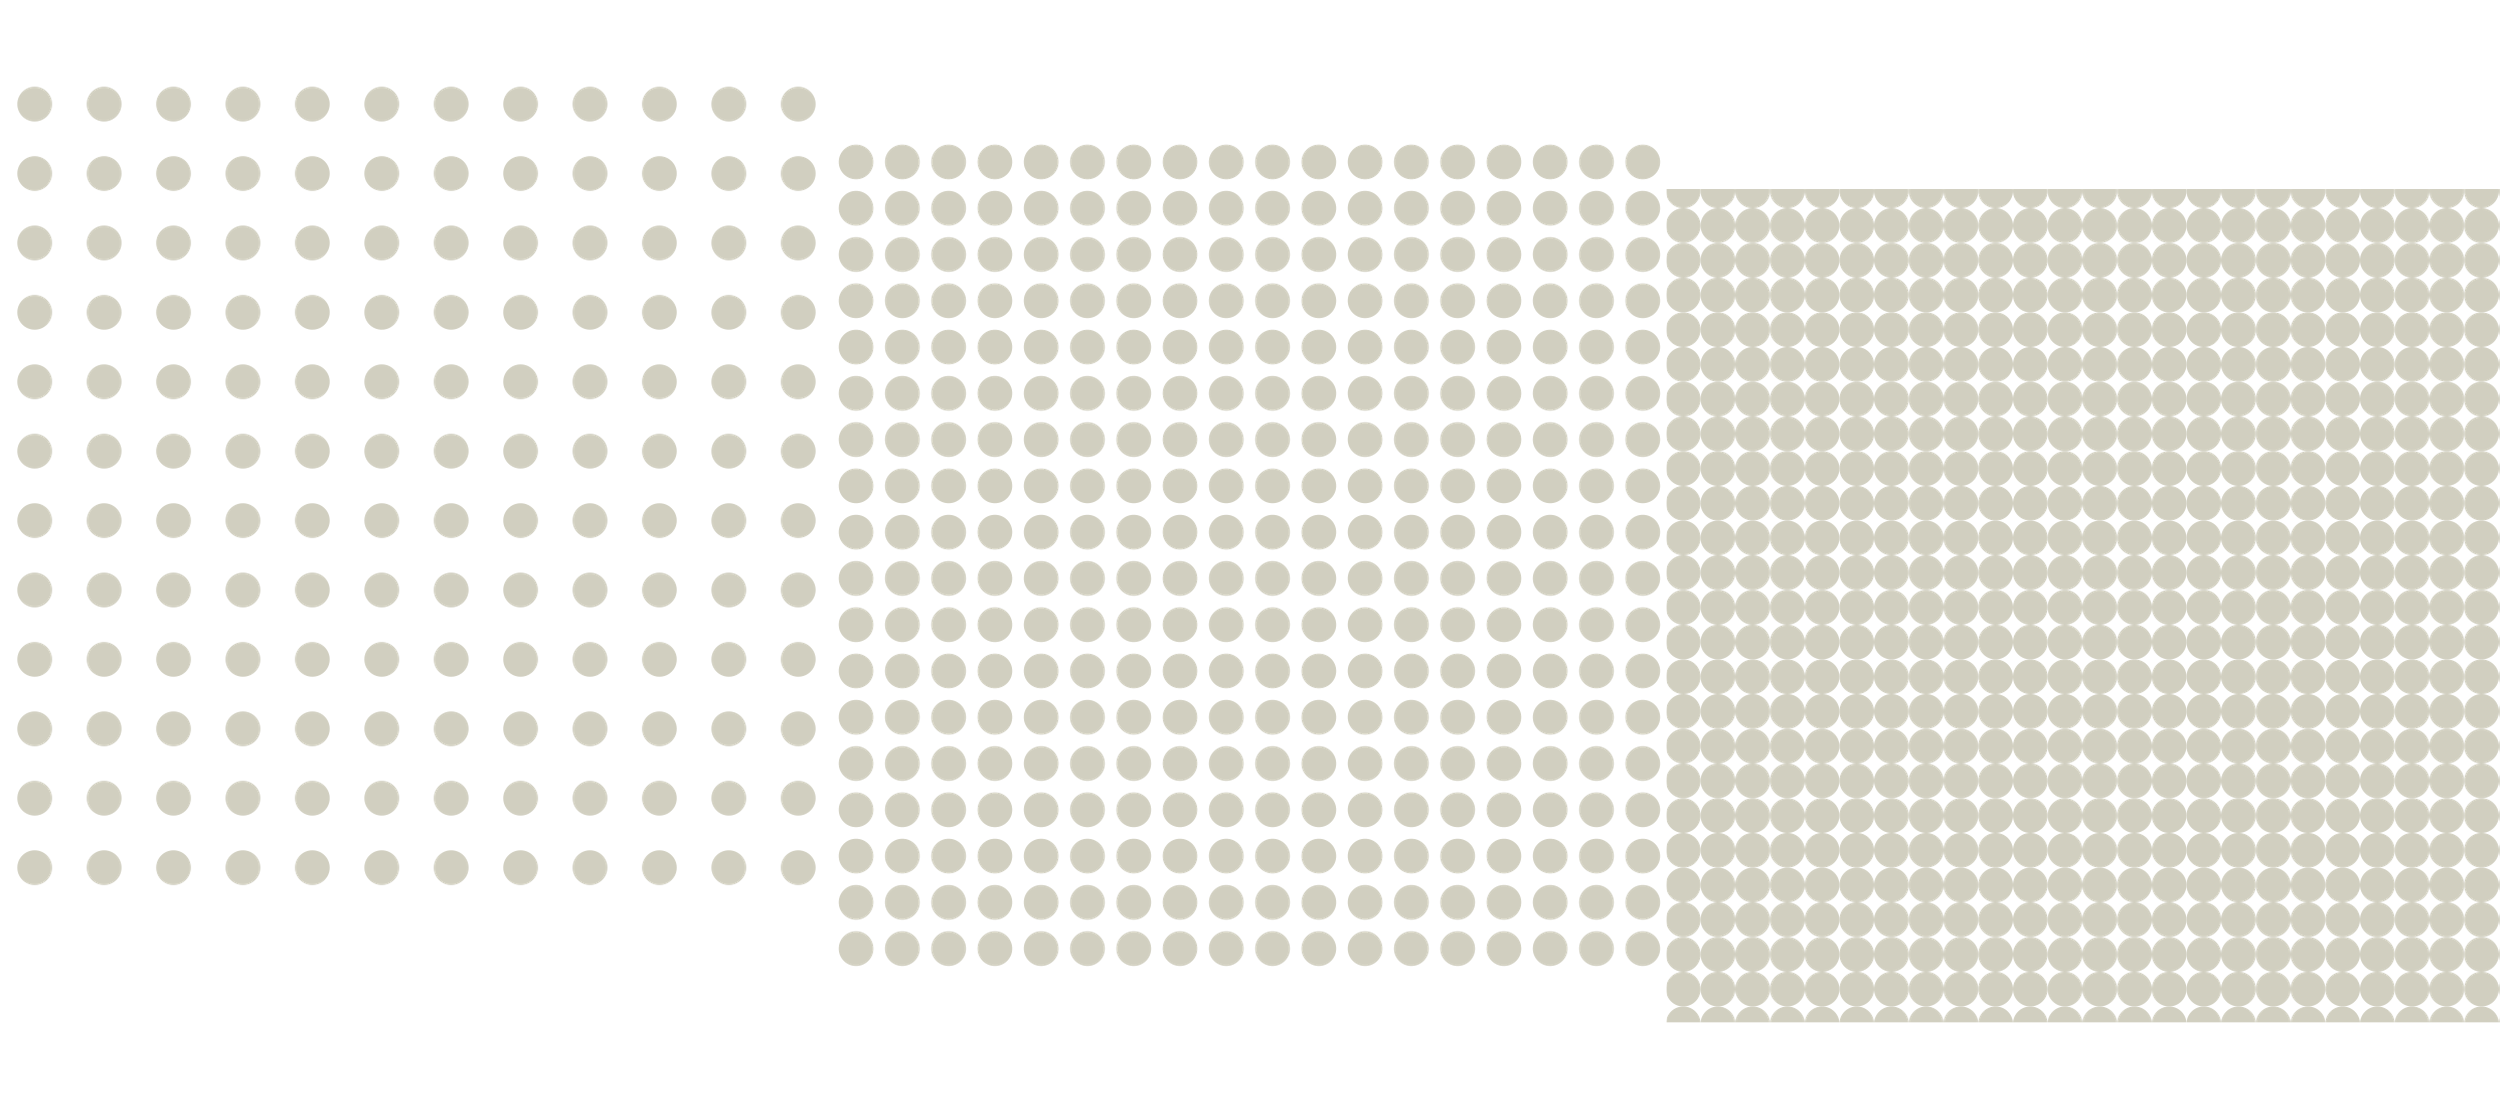
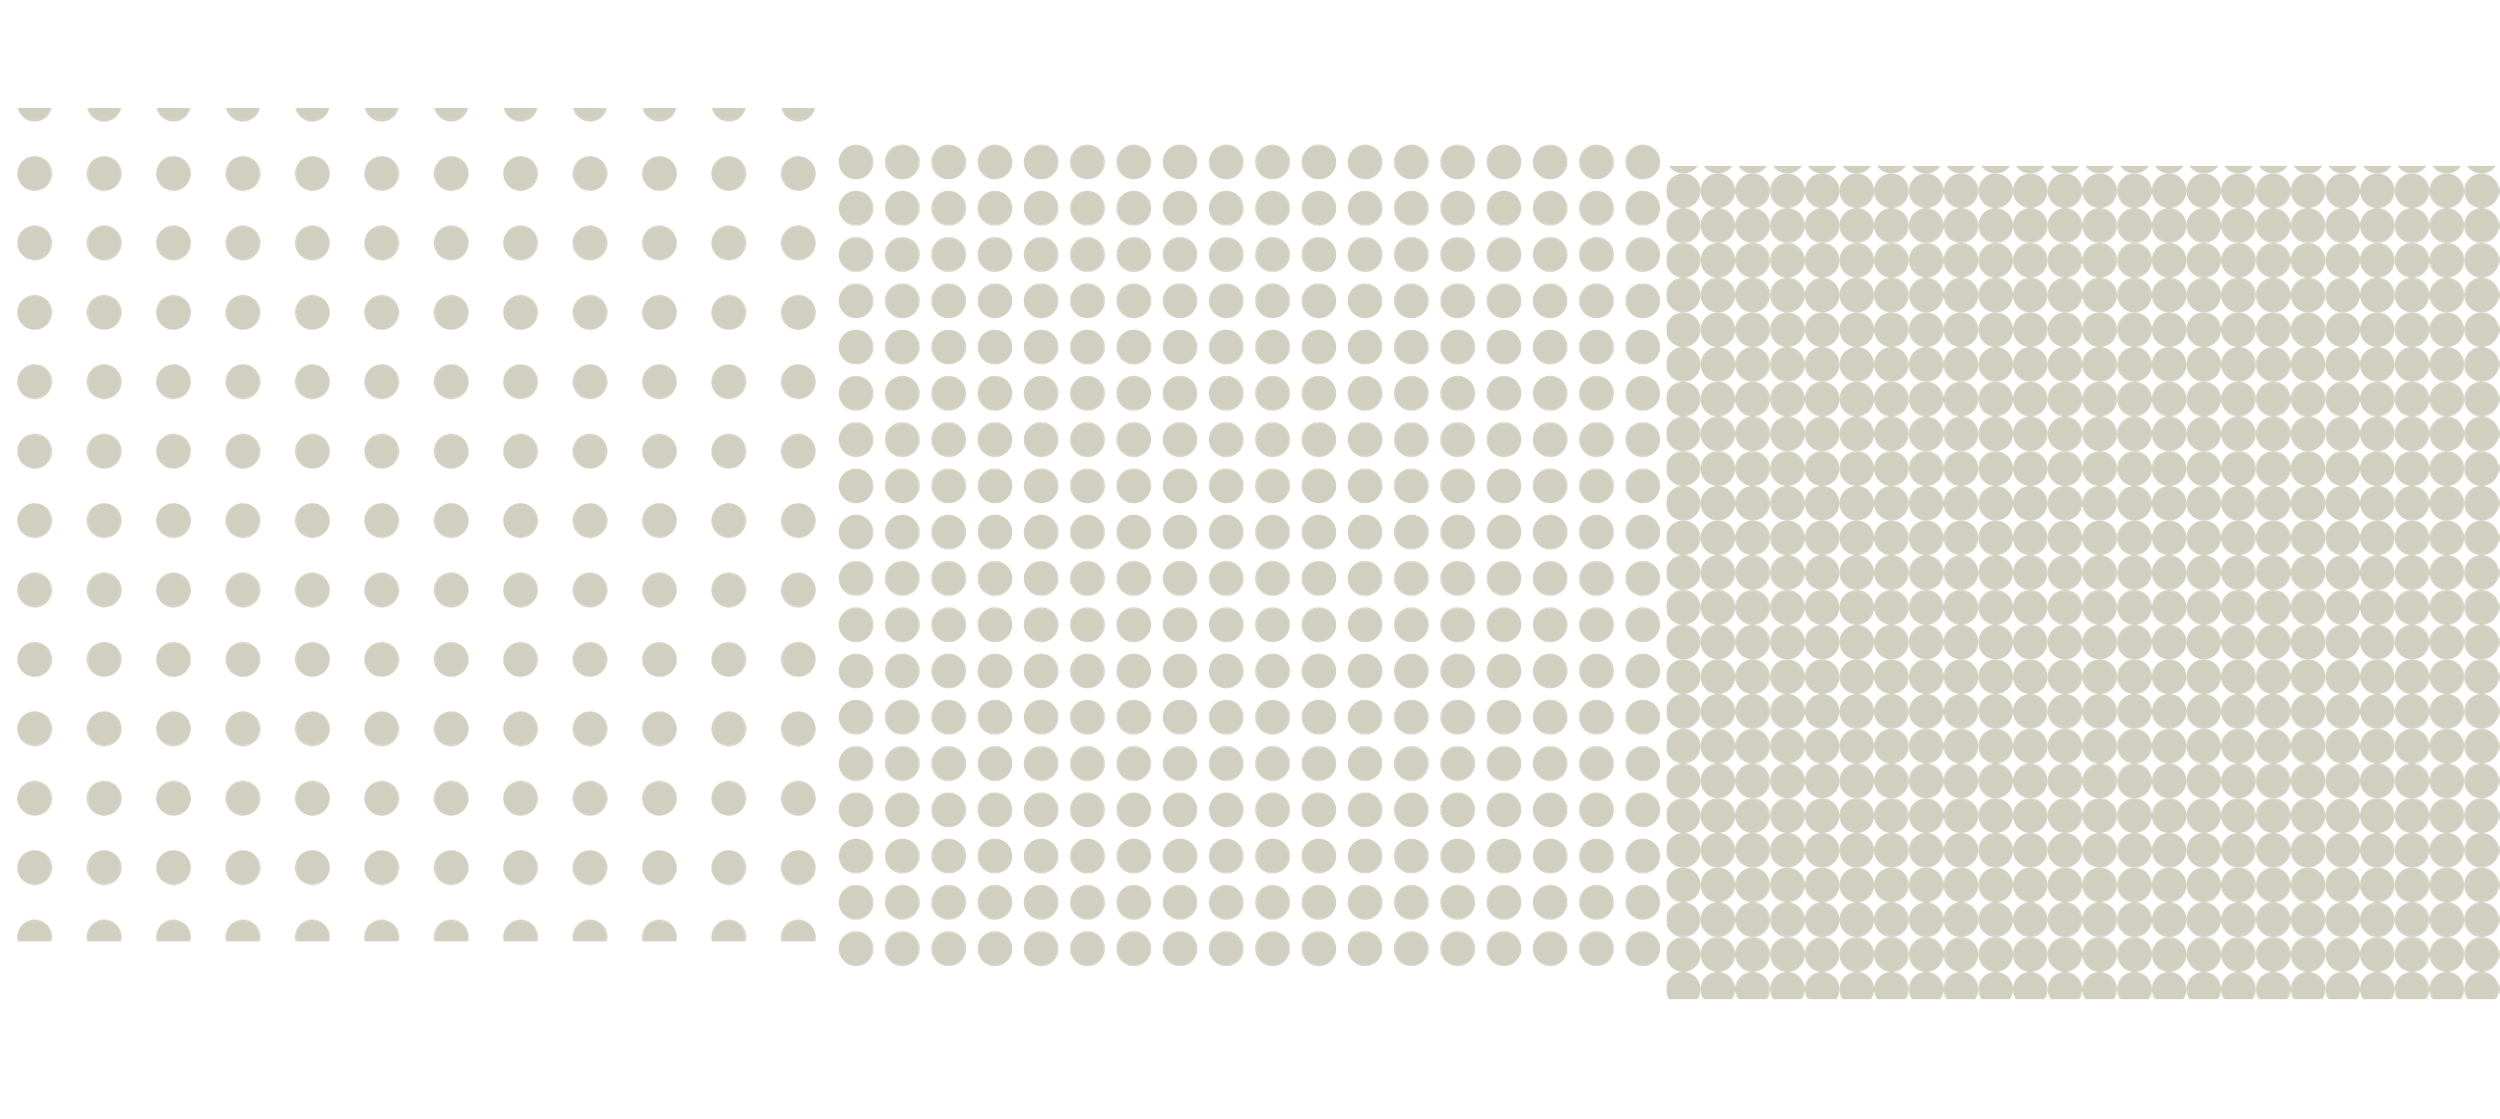
<svg xmlns="http://www.w3.org/2000/svg" viewBox="0 0 216.1 96.71" style="color: #D1CFC0;">
  <defs>
    <pattern id="pattern-light" patternUnits="userSpaceOnUse" width="12" height="12">
      <circle cx="3" cy="3" r="1.5" fill="currentColor" />
      <circle cx="9" cy="3" r="1.5" fill="currentColor" />
      <circle cx="3" cy="9" r="1.5" fill="currentColor" />
      <circle cx="9" cy="9" r="1.5" fill="currentColor" />
    </pattern>
    <pattern id="pattern-medium" patternUnits="userSpaceOnUse" width="12" height="12">
      <circle cx="2" cy="2" r="1.5" fill="currentColor" />
      <circle cx="6" cy="2" r="1.5" fill="currentColor" />
      <circle cx="10" cy="2" r="1.5" fill="currentColor" />
      <circle cx="2" cy="6" r="1.5" fill="currentColor" />
      <circle cx="6" cy="6" r="1.5" fill="currentColor" />
      <circle cx="10" cy="6" r="1.5" fill="currentColor" />
      <circle cx="2" cy="10" r="1.5" fill="currentColor" />
      <circle cx="6" cy="10" r="1.5" fill="currentColor" />
      <circle cx="10" cy="10" r="1.5" fill="currentColor" />
    </pattern>
    <pattern id="pattern-dark" patternUnits="userSpaceOnUse" width="12" height="12">
      <circle cx="1.5" cy="1.5" r="1.5" fill="currentColor" />
      <circle cx="4.5" cy="1.5" r="1.5" fill="currentColor" />
      <circle cx="7.5" cy="1.5" r="1.5" fill="currentColor" />
      <circle cx="10.5" cy="1.5" r="1.5" fill="currentColor" />
      <circle cx="1.5" cy="4.5" r="1.5" fill="currentColor" />
      <circle cx="4.5" cy="4.5" r="1.5" fill="currentColor" />
      <circle cx="7.5" cy="4.5" r="1.5" fill="currentColor" />
      <circle cx="10.5" cy="4.5" r="1.5" fill="currentColor" />
      <circle cx="1.5" cy="7.5" r="1.5" fill="currentColor" />
      <circle cx="4.5" cy="7.5" r="1.5" fill="currentColor" />
      <circle cx="7.5" cy="7.5" r="1.5" fill="currentColor" />
      <circle cx="10.5" cy="7.5" r="1.5" fill="currentColor" />
      <circle cx="1.5" cy="10.5" r="1.5" fill="currentColor" />
      <circle cx="4.5" cy="10.5" r="1.5" fill="currentColor" />
      <circle cx="7.5" cy="10.5" r="1.5" fill="currentColor" />
      <circle cx="10.5" cy="10.5" r="1.5" fill="currentColor" />
    </pattern>
  </defs>
-   <rect x="0" y="6.34" width="72.03" height="72.03" fill="url(#pattern-light)" />
+   <rect x="0" y="9.34" width="72.03" height="72.03" fill="url(#pattern-light)" />
  <rect x="72.03" y="12.34" width="72.03" height="72.03" fill="url(#pattern-medium)" />
-   <rect x="144.06" y="16.34" width="72.03" height="72.03" fill="url(#pattern-dark)" />
+   <rect x="144.06" y="14.34" width="72.03" height="72.03" fill="url(#pattern-dark)" />
</svg>
